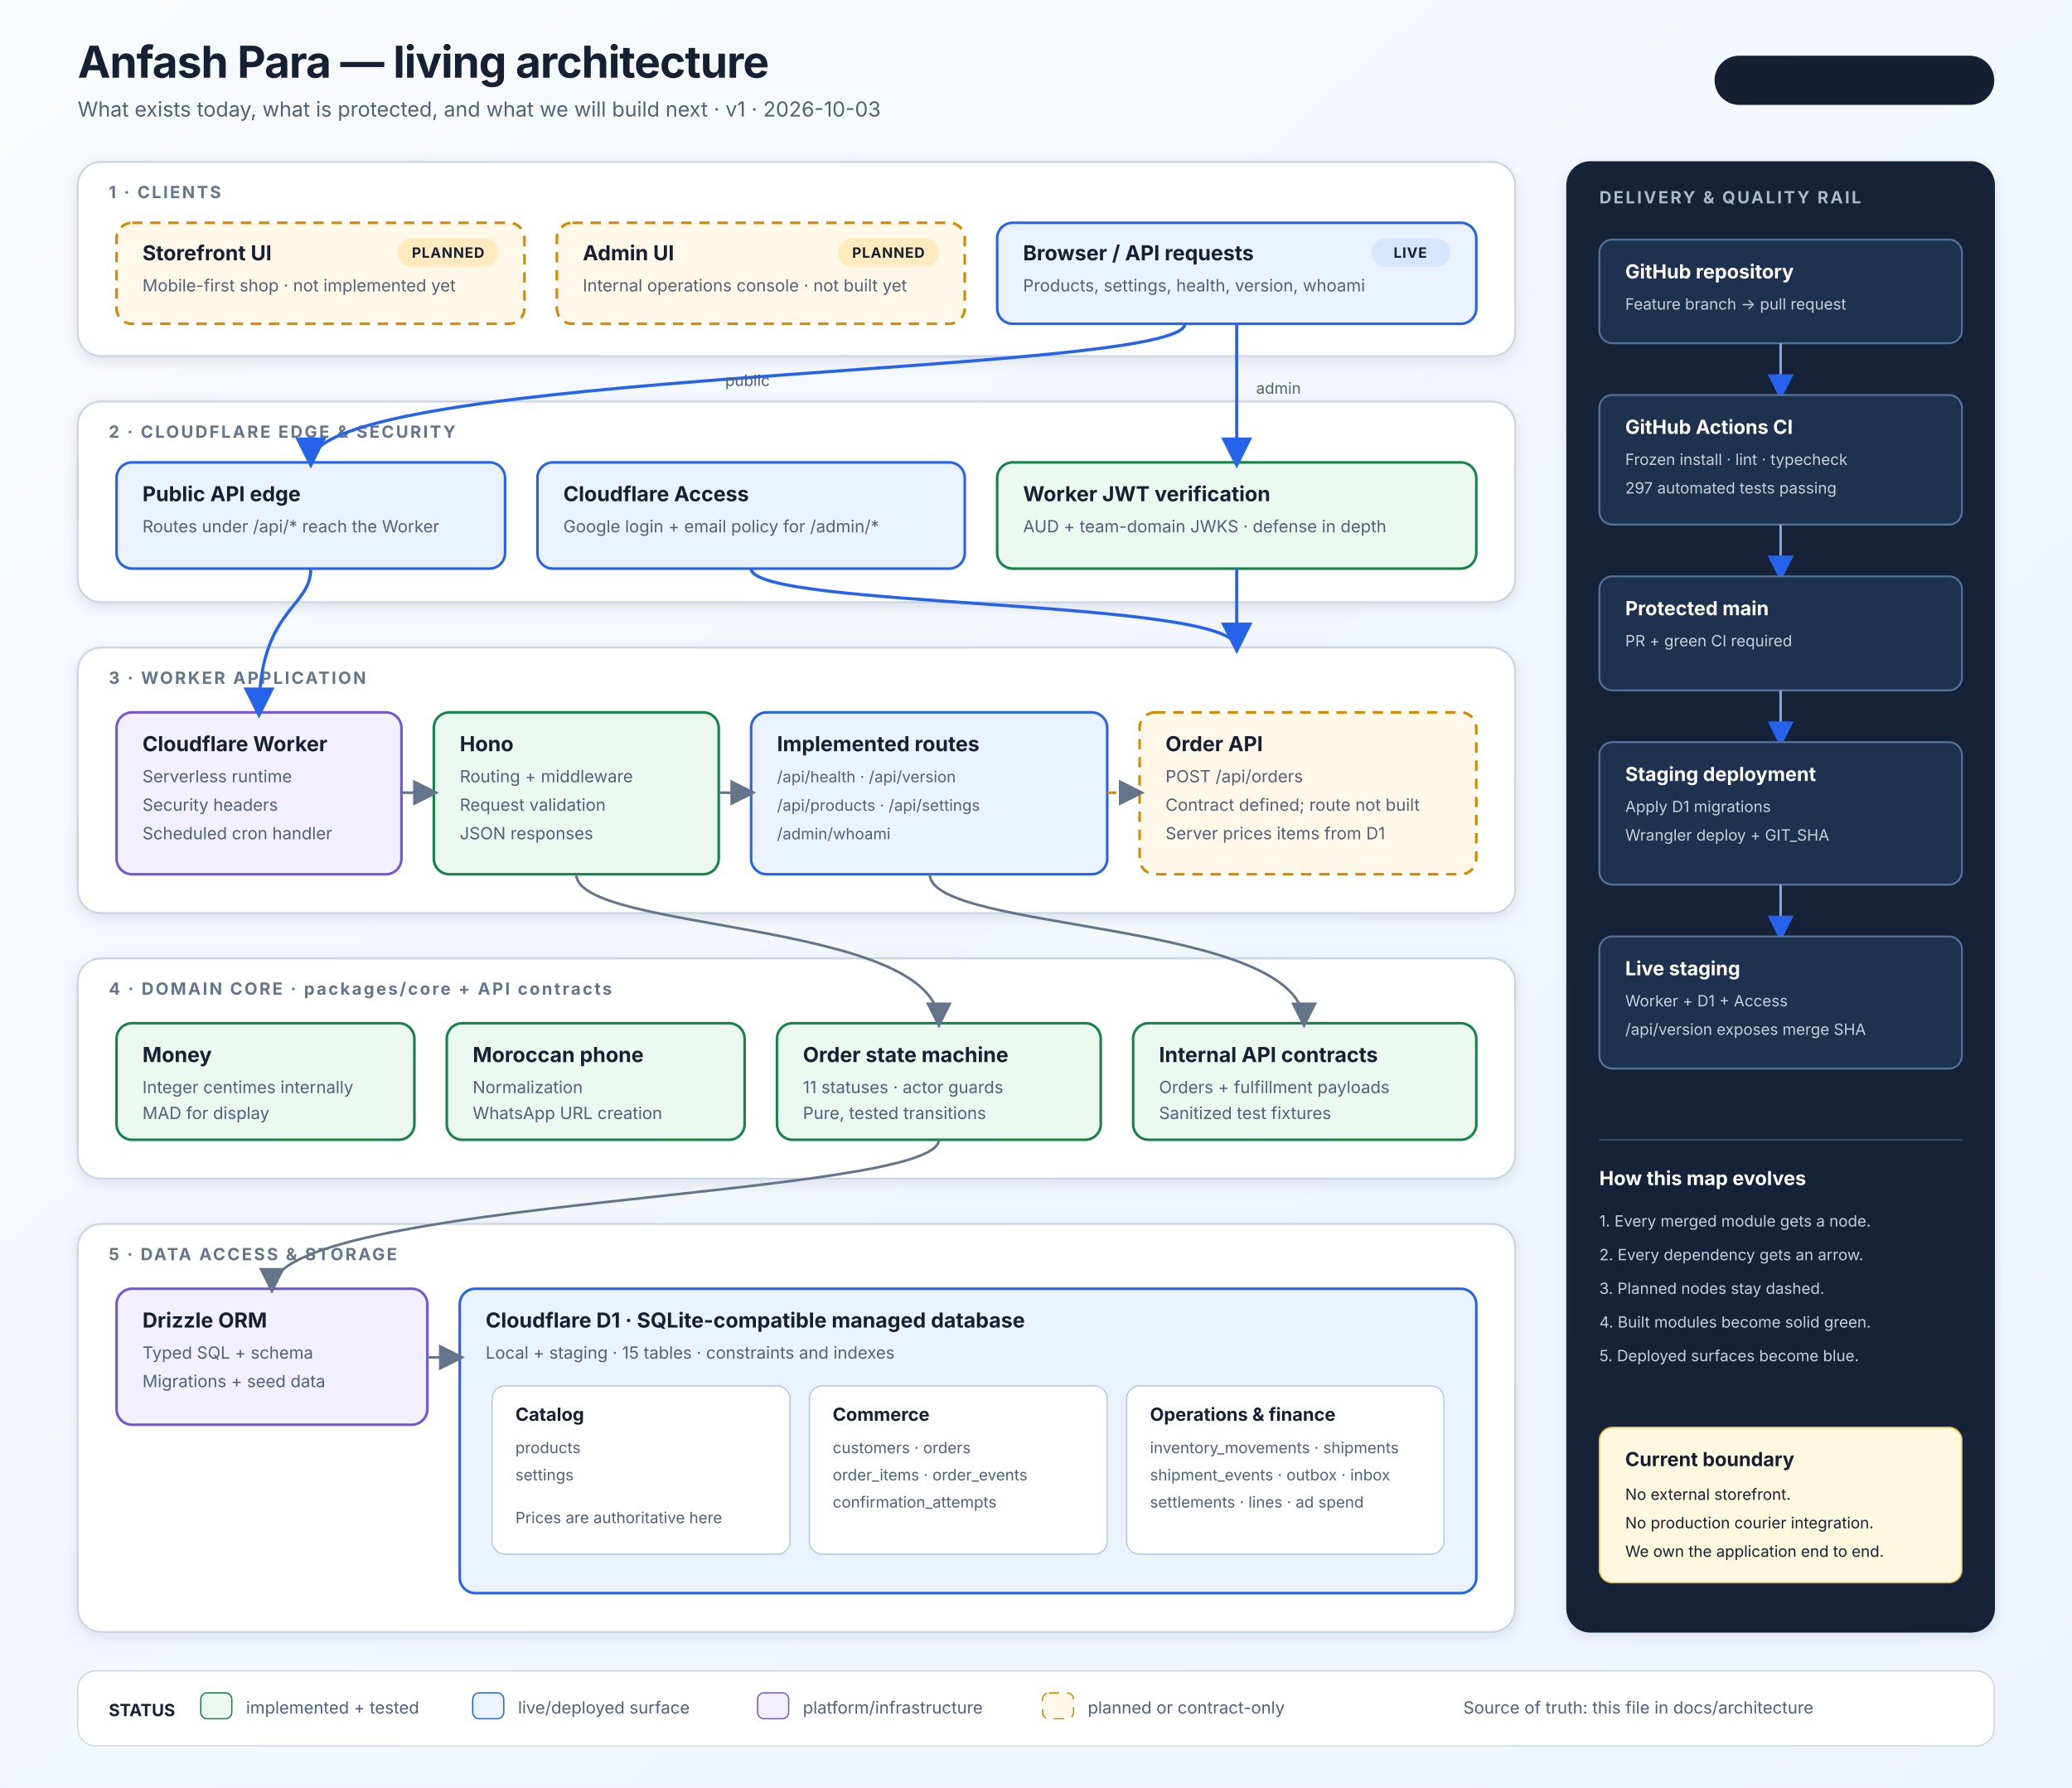
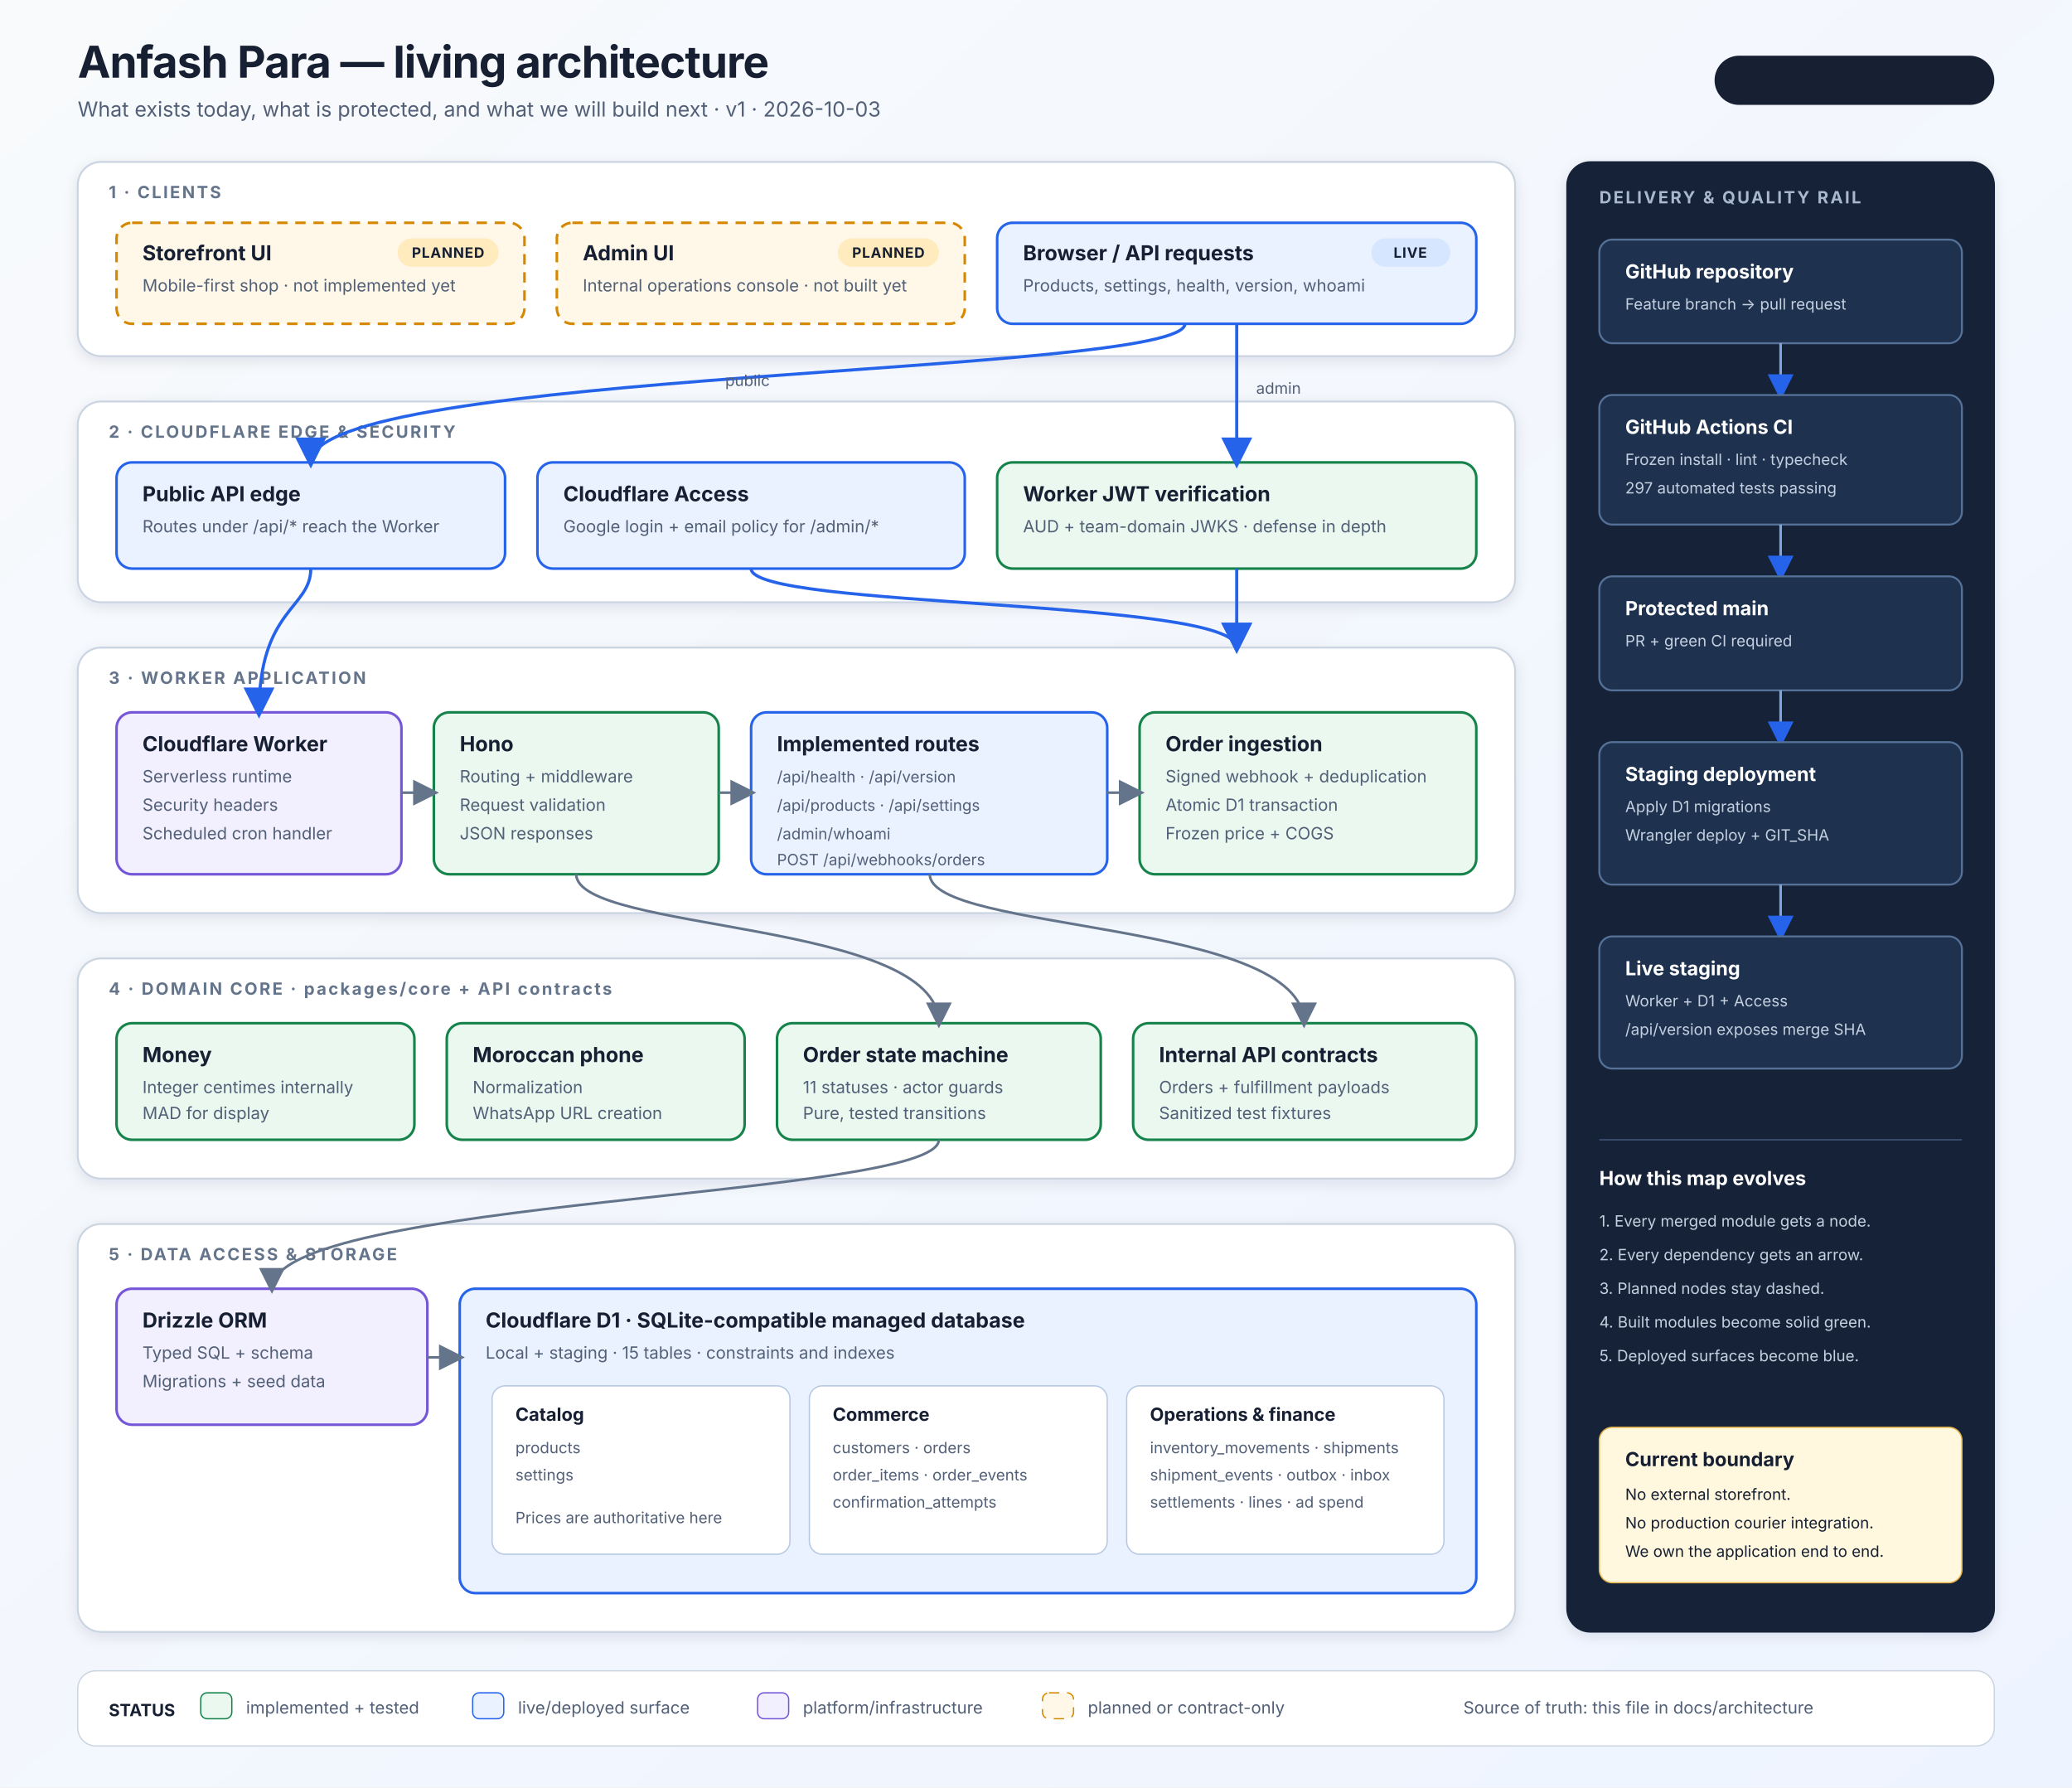
<svg xmlns="http://www.w3.org/2000/svg" width="1600" height="1380" viewBox="0 0 1600 1380" role="img" aria-labelledby="title description">
  <defs>
    <linearGradient id="page-bg" x1="0" y1="0" x2="1" y2="1">
      <stop offset="0" stop-color="#f8fafc" />
      <stop offset="1" stop-color="#eef4ff" />
    </linearGradient>
    <filter id="shadow" x="-10%" y="-10%" width="120%" height="130%">
      <feDropShadow dx="0" dy="3" stdDeviation="5" flood-color="#0f172a" flood-opacity="0.10" />
    </filter>
    <marker id="arrow" markerWidth="10" markerHeight="10" refX="8" refY="5" orient="auto" markerUnits="strokeWidth">
      <path d="M0,0 L10,5 L0,10 z" fill="#64748b" />
    </marker>
    <marker id="arrow-blue" markerWidth="10" markerHeight="10" refX="8" refY="5" orient="auto" markerUnits="strokeWidth">
      <path d="M0,0 L10,5 L0,10 z" fill="#2563eb" />
    </marker>
    <style>
      text { font-family: Inter, "Segoe UI", Arial, sans-serif; fill: #172033; }
      .title { font-size: 34px; font-weight: 750; letter-spacing: -0.6px; }
      .subtitle { font-size: 16px; fill: #526077; }
      .layer { fill: #ffffff; stroke: #cbd5e1; stroke-width: 1.5; rx: 18; filter: url(#shadow); }
      .layer-label { font-size: 13px; font-weight: 750; letter-spacing: 1.5px; fill: #64748b; }
      .node { stroke-width: 2; rx: 12; }
      .live { fill: #eaf2ff; stroke: #2563eb; }
      .implemented { fill: #eaf8f0; stroke: #16834b; }
      .infra { fill: #f2efff; stroke: #7656d8; }
      .planned { fill: #fff8e8; stroke: #d68700; stroke-dasharray: 8 6; }
      .future { fill: #f4f6f8; stroke: #94a3b8; stroke-dasharray: 5 5; }
      .node-title { font-size: 16px; font-weight: 700; }
      .node-copy { font-size: 13px; fill: #526077; }
      .node-small { font-size: 12px; fill: #526077; }
      .flow { fill: none; stroke: #64748b; stroke-width: 2; marker-end: url(#arrow); }
      .flow-blue { fill: none; stroke: #2563eb; stroke-width: 2.4; marker-end: url(#arrow-blue); }
      .flow-dashed { fill: none; stroke: #d68700; stroke-width: 2; stroke-dasharray: 7 6; marker-end: url(#arrow); }
      .rail { fill: #132238; stroke: #132238; rx: 18; filter: url(#shadow); }
      .rail-title { font-size: 13px; font-weight: 750; letter-spacing: 1.5px; fill: #a9b8ce; }
      .rail-node { fill: #1e324f; stroke: #557197; stroke-width: 1.5; rx: 10; }
      .rail-node-title { fill: #ffffff; font-size: 15px; font-weight: 700; }
      .rail-copy { fill: #c4d0df; font-size: 12px; }
      .rail-flow { fill: none; stroke: #7fa6dc; stroke-width: 2; marker-end: url(#arrow-blue); }
      .badge-text { font-size: 11px; font-weight: 750; letter-spacing: 0.5px; }
      .note { font-size: 13px; fill: #526077; }
    </style>
  </defs>
  <rect width="1600" height="1380" fill="url(#page-bg)" />
  <g id="document-header">
    <text x="60" y="60" class="title">Anfash Para — living architecture</text>
    <text x="60" y="90" class="subtitle">What exists today, what is protected, and what we will build next · v1 · 2026-10-03</text>
    <rect x="1324" y="43" width="216" height="38" rx="19" fill="#172033" />
    <text x="1432" y="67" text-anchor="middle" font-size="13" font-weight="700" fill="#ffffff">CLOUDFLARE-NATIVE STACK</text>
  </g>
  <g id="layer-clients" data-layer="clients">
    <rect x="60" y="125" width="1110" height="150" class="layer" />
    <text x="84" y="153" class="layer-label">1 · CLIENTS</text>
    <g id="module-storefront-ui" data-status="planned">
      <rect x="90" y="172" width="315" height="78" class="node planned" />
      <text x="110" y="201" class="node-title">Storefront UI</text>
      <text x="110" y="225" class="node-copy">Mobile-first shop · not implemented yet</text>
      <rect x="307" y="184" width="78" height="22" rx="11" fill="#ffebbd" />
      <text x="346" y="199" text-anchor="middle" class="badge-text" fill="#9a5c00">PLANNED</text>
    </g>
    <g id="module-admin-ui" data-status="planned">
      <rect x="430" y="172" width="315" height="78" class="node planned" />
      <text x="450" y="201" class="node-title">Admin UI</text>
      <text x="450" y="225" class="node-copy">Internal operations console · not built yet</text>
      <rect x="647" y="184" width="78" height="22" rx="11" fill="#ffebbd" />
      <text x="686" y="199" text-anchor="middle" class="badge-text" fill="#9a5c00">PLANNED</text>
    </g>
    <g id="module-api-consumers" data-status="live">
      <rect x="770" y="172" width="370" height="78" class="node live" />
      <text x="790" y="201" class="node-title">Browser / API requests</text>
      <text x="790" y="225" class="node-copy">Products, settings, health, version, whoami</text>
      <rect x="1059" y="184" width="61" height="22" rx="11" fill="#d6e6ff" />
      <text x="1089" y="199" text-anchor="middle" class="badge-text" fill="#1d5bbf">LIVE</text>
    </g>
  </g>
  <g id="layer-edge" data-layer="edge-security">
    <rect x="60" y="310" width="1110" height="155" class="layer" />
    <text x="84" y="338" class="layer-label">2 · CLOUDFLARE EDGE &amp; SECURITY</text>
    <g id="module-public-edge" data-status="live">
      <rect x="90" y="357" width="300" height="82" class="node live" />
      <text x="110" y="387" class="node-title">Public API edge</text>
      <text x="110" y="411" class="node-copy">Routes under /api/* reach the Worker</text>
    </g>
    <g id="module-cloudflare-access" data-status="live">
      <rect x="415" y="357" width="330" height="82" class="node live" />
      <text x="435" y="387" class="node-title">Cloudflare Access</text>
      <text x="435" y="411" class="node-copy">Google login + email policy for /admin/*</text>
    </g>
    <g id="module-access-jwt" data-status="implemented">
      <rect x="770" y="357" width="370" height="82" class="node implemented" />
      <text x="790" y="387" class="node-title">Worker JWT verification</text>
      <text x="790" y="411" class="node-copy">AUD + team-domain JWKS · defense in depth</text>
    </g>
  </g>
  <g id="layer-application" data-layer="application">
    <rect x="60" y="500" width="1110" height="205" class="layer" />
    <text x="84" y="528" class="layer-label">3 · WORKER APPLICATION</text>
    <g id="module-worker-runtime" data-status="live">
      <rect x="90" y="550" width="220" height="125" class="node infra" />
      <text x="110" y="580" class="node-title">Cloudflare Worker</text>
      <text x="110" y="604" class="node-copy">Serverless runtime</text>
      <text x="110" y="626" class="node-copy">Security headers</text>
      <text x="110" y="648" class="node-copy">Scheduled cron handler</text>
    </g>
    <g id="module-hono-router" data-status="implemented">
      <rect x="335" y="550" width="220" height="125" class="node implemented" />
      <text x="355" y="580" class="node-title">Hono</text>
      <text x="355" y="604" class="node-copy">Routing + middleware</text>
      <text x="355" y="626" class="node-copy">Request validation</text>
      <text x="355" y="648" class="node-copy">JSON responses</text>
    </g>
    <g id="module-live-routes" data-status="live">
      <rect x="580" y="550" width="275" height="125" class="node live" />
      <text x="600" y="580" class="node-title">Implemented routes</text>
      <text x="600" y="604" class="node-small">/api/health · /api/version</text>
      <text x="600" y="626" class="node-small">/api/products · /api/settings</text>
      <text x="600" y="648" class="node-small">/admin/whoami</text>
-     </g>
-     <g id="module-order-api" data-status="planned">
-       <rect x="880" y="550" width="260" height="125" class="node planned" />
-       <text x="900" y="580" class="node-title">Order API</text>
-       <text x="900" y="604" class="node-copy">POST /api/orders</text>
-       <text x="900" y="626" class="node-copy">Contract defined; route not built</text>
-       <text x="900" y="648" class="node-copy">Server prices items from D1</text>
+       <text x="600" y="668" class="node-small">POST /api/webhooks/orders</text>
+     </g>
+     <g id="module-order-ingestion" data-status="implemented">
+       <rect x="880" y="550" width="260" height="125" class="node implemented" />
+       <text x="900" y="580" class="node-title">Order ingestion</text>
+       <text x="900" y="604" class="node-copy">Signed webhook + deduplication</text>
+       <text x="900" y="626" class="node-copy">Atomic D1 transaction</text>
+       <text x="900" y="648" class="node-copy">Frozen price + COGS</text>
    </g>
  </g>
  <g id="layer-domain" data-layer="domain-core">
    <rect x="60" y="740" width="1110" height="170" class="layer" />
    <text x="84" y="768" class="layer-label">4 · DOMAIN CORE · packages/core + API contracts</text>
    <g id="module-money" data-status="implemented">
      <rect x="90" y="790" width="230" height="90" class="node implemented" />
      <text x="110" y="820" class="node-title">Money</text>
      <text x="110" y="844" class="node-copy">Integer centimes internally</text>
      <text x="110" y="864" class="node-copy">MAD for display</text>
    </g>
    <g id="module-phone" data-status="implemented">
      <rect x="345" y="790" width="230" height="90" class="node implemented" />
      <text x="365" y="820" class="node-title">Moroccan phone</text>
      <text x="365" y="844" class="node-copy">Normalization</text>
      <text x="365" y="864" class="node-copy">WhatsApp URL creation</text>
    </g>
    <g id="module-order-state-machine" data-status="implemented">
      <rect x="600" y="790" width="250" height="90" class="node implemented" />
      <text x="620" y="820" class="node-title">Order state machine</text>
      <text x="620" y="844" class="node-copy">11 statuses · actor guards</text>
      <text x="620" y="864" class="node-copy">Pure, tested transitions</text>
    </g>
    <g id="module-internal-contracts" data-status="implemented">
      <rect x="875" y="790" width="265" height="90" class="node implemented" />
      <text x="895" y="820" class="node-title">Internal API contracts</text>
      <text x="895" y="844" class="node-copy">Orders + fulfillment payloads</text>
      <text x="895" y="864" class="node-copy">Sanitized test fixtures</text>
    </g>
  </g>
  <g id="layer-data" data-layer="data">
    <rect x="60" y="945" width="1110" height="315" class="layer" />
    <text x="84" y="973" class="layer-label">5 · DATA ACCESS &amp; STORAGE</text>
    <g id="module-drizzle" data-status="implemented">
      <rect x="90" y="995" width="240" height="105" class="node infra" />
      <text x="110" y="1025" class="node-title">Drizzle ORM</text>
      <text x="110" y="1049" class="node-copy">Typed SQL + schema</text>
      <text x="110" y="1071" class="node-copy">Migrations + seed data</text>
    </g>
    <g id="module-d1" data-status="live">
      <rect x="355" y="995" width="785" height="235" class="node live" />
      <text x="375" y="1025" class="node-title">Cloudflare D1 · SQLite-compatible managed database</text>
      <text x="375" y="1049" class="node-copy">Local + staging · 15 tables · constraints and indexes</text>
      <g id="data-catalog">
        <rect x="380" y="1070" width="230" height="130" rx="10" fill="#ffffff" stroke="#b6c8e3" />
        <text x="398" y="1097" font-size="14" font-weight="700">Catalog</text>
        <text x="398" y="1122" class="node-small">products</text>
        <text x="398" y="1143" class="node-small">settings</text>
        <text x="398" y="1176" class="node-small">Prices are authoritative here</text>
      </g>
      <g id="data-commerce">
        <rect x="625" y="1070" width="230" height="130" rx="10" fill="#ffffff" stroke="#b6c8e3" />
        <text x="643" y="1097" font-size="14" font-weight="700">Commerce</text>
        <text x="643" y="1122" class="node-small">customers · orders</text>
        <text x="643" y="1143" class="node-small">order_items · order_events</text>
        <text x="643" y="1164" class="node-small">confirmation_attempts</text>
      </g>
      <g id="data-operations">
        <rect x="870" y="1070" width="245" height="130" rx="10" fill="#ffffff" stroke="#b6c8e3" />
        <text x="888" y="1097" font-size="14" font-weight="700">Operations &amp; finance</text>
        <text x="888" y="1122" class="node-small">inventory_movements · shipments</text>
        <text x="888" y="1143" class="node-small">shipment_events · outbox · inbox</text>
        <text x="888" y="1164" class="node-small">settlements · lines · ad spend</text>
      </g>
    </g>
  </g>
  <g id="delivery-rail" data-layer="delivery">
    <rect x="1210" y="125" width="330" height="1135" class="rail" />
    <text x="1235" y="157" class="rail-title">DELIVERY &amp; QUALITY RAIL</text>
    <g id="module-github" data-status="live">
      <rect x="1235" y="185" width="280" height="80" class="rail-node" />
      <text x="1255" y="215" class="rail-node-title">GitHub repository</text>
      <text x="1255" y="239" class="rail-copy">Feature branch → pull request</text>
    </g>
    <path d="M1375 265 L1375 305" class="rail-flow" />
    <g id="module-ci" data-status="live">
      <rect x="1235" y="305" width="280" height="100" class="rail-node" />
      <text x="1255" y="335" class="rail-node-title">GitHub Actions CI</text>
      <text x="1255" y="359" class="rail-copy">Frozen install · lint · typecheck</text>
      <text x="1255" y="381" class="rail-copy">297 automated tests passing</text>
    </g>
    <path d="M1375 405 L1375 445" class="rail-flow" />
    <g id="module-main-protection" data-status="live">
      <rect x="1235" y="445" width="280" height="88" class="rail-node" />
      <text x="1255" y="475" class="rail-node-title">Protected main</text>
      <text x="1255" y="499" class="rail-copy">PR + green CI required</text>
    </g>
    <path d="M1375 533 L1375 573" class="rail-flow" />
    <g id="module-deploy-workflow" data-status="live">
      <rect x="1235" y="573" width="280" height="110" class="rail-node" />
      <text x="1255" y="603" class="rail-node-title">Staging deployment</text>
      <text x="1255" y="627" class="rail-copy">Apply D1 migrations</text>
      <text x="1255" y="649" class="rail-copy">Wrangler deploy + GIT_SHA</text>
    </g>
    <path d="M1375 683 L1375 723" class="rail-flow" />
    <g id="module-staging" data-status="live">
      <rect x="1235" y="723" width="280" height="102" class="rail-node" />
      <text x="1255" y="753" class="rail-node-title">Live staging</text>
      <text x="1255" y="777" class="rail-copy">Worker + D1 + Access</text>
      <text x="1255" y="799" class="rail-copy">/api/version exposes merge SHA</text>
    </g>
    <g id="architecture-rules">
      <line x1="1235" y1="880" x2="1515" y2="880" stroke="#405675" />
      <text x="1235" y="915" class="rail-node-title">How this map evolves</text>
      <text x="1235" y="947" class="rail-copy">1. Every merged module gets a node.</text>
      <text x="1235" y="973" class="rail-copy">2. Every dependency gets an arrow.</text>
      <text x="1235" y="999" class="rail-copy">3. Planned nodes stay dashed.</text>
      <text x="1235" y="1025" class="rail-copy">4. Built modules become solid green.</text>
      <text x="1235" y="1051" class="rail-copy">5. Deployed surfaces become blue.</text>
    </g>
    <g id="current-boundary">
      <rect x="1235" y="1102" width="280" height="120" rx="10" fill="#fff7de" stroke="#e2b448" />
      <text x="1255" y="1132" font-size="15" font-weight="700" fill="#7d5100">Current boundary</text>
      <text x="1255" y="1158" font-size="12" fill="#755b2a">No external storefront.</text>
      <text x="1255" y="1180" font-size="12" fill="#755b2a">No production courier integration.</text>
      <text x="1255" y="1202" font-size="12" fill="#755b2a">We own the application end to end.</text>
    </g>
  </g>
  <g id="flows" aria-label="System flows">
    <path d="M955 250 L955 357" class="flow-blue" />
    <text x="970" y="304" class="node-small">admin</text>
    <path d="M915 250 C915 290 240 285 240 357" class="flow-blue" />
    <text x="560" y="298" class="node-small">public</text>
    <path d="M580 439 C580 470 955 462 955 500" class="flow-blue" />
    <path d="M240 439 C240 470 200 470 200 550" class="flow-blue" />
    <path d="M955 439 L955 500" class="flow-blue" />
    <path d="M310 612 L335 612" class="flow" />
    <path d="M555 612 L580 612" class="flow" />
-     <path d="M855 612 L880 612" class="flow-dashed" />
+     <path d="M855 612 L880 612" class="flow" />
    <path d="M445 675 C445 720 725 710 725 790" class="flow" />
    <path d="M718 675 C718 720 1007 710 1007 790" class="flow" />
    <path d="M725 880 C725 925 210 925 210 995" class="flow" />
    <path d="M330 1048 L355 1048" class="flow" />
  </g>
  <g id="legend">
    <rect x="60" y="1290" width="1480" height="58" rx="14" fill="#ffffff" stroke="#cbd5e1" />
    <text x="84" y="1325" font-size="13" font-weight="700">STATUS</text>
    <rect x="155" y="1307" width="24" height="20" rx="5" class="implemented" />
    <text x="190" y="1323" class="note">implemented + tested</text>
    <rect x="365" y="1307" width="24" height="20" rx="5" class="live" />
    <text x="400" y="1323" class="note">live/deployed surface</text>
    <rect x="585" y="1307" width="24" height="20" rx="5" class="infra" />
    <text x="620" y="1323" class="note">platform/infrastructure</text>
    <rect x="805" y="1307" width="24" height="20" rx="5" class="planned" />
    <text x="840" y="1323" class="note">planned or contract-only</text>
    <text x="1130" y="1323" class="note">Source of truth: this file in docs/architecture</text>
  </g>
</svg>
